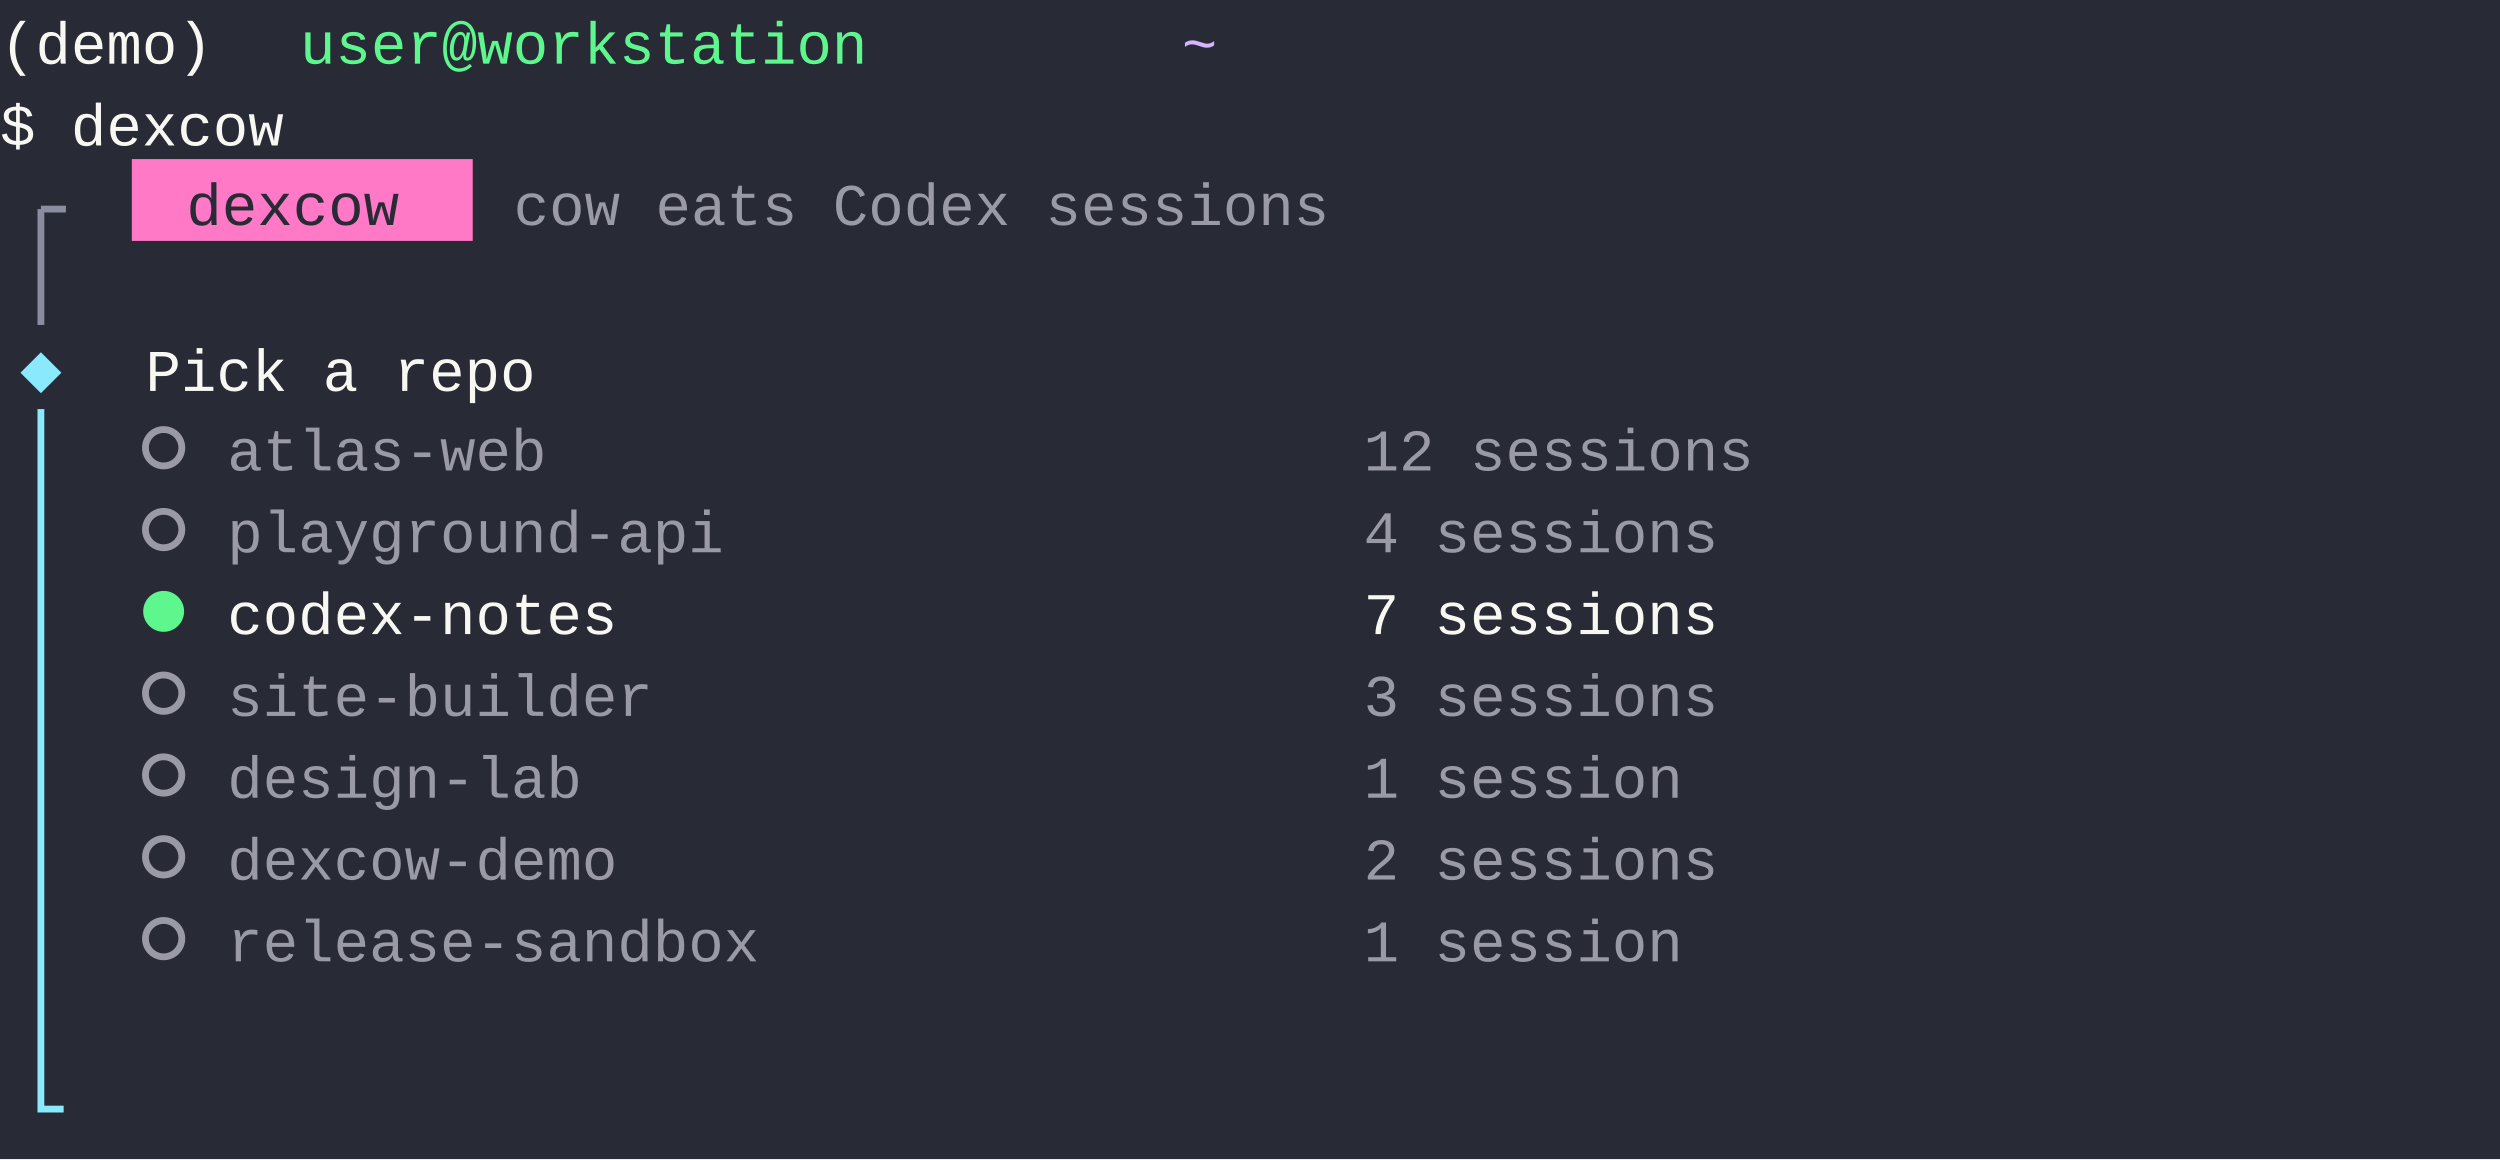
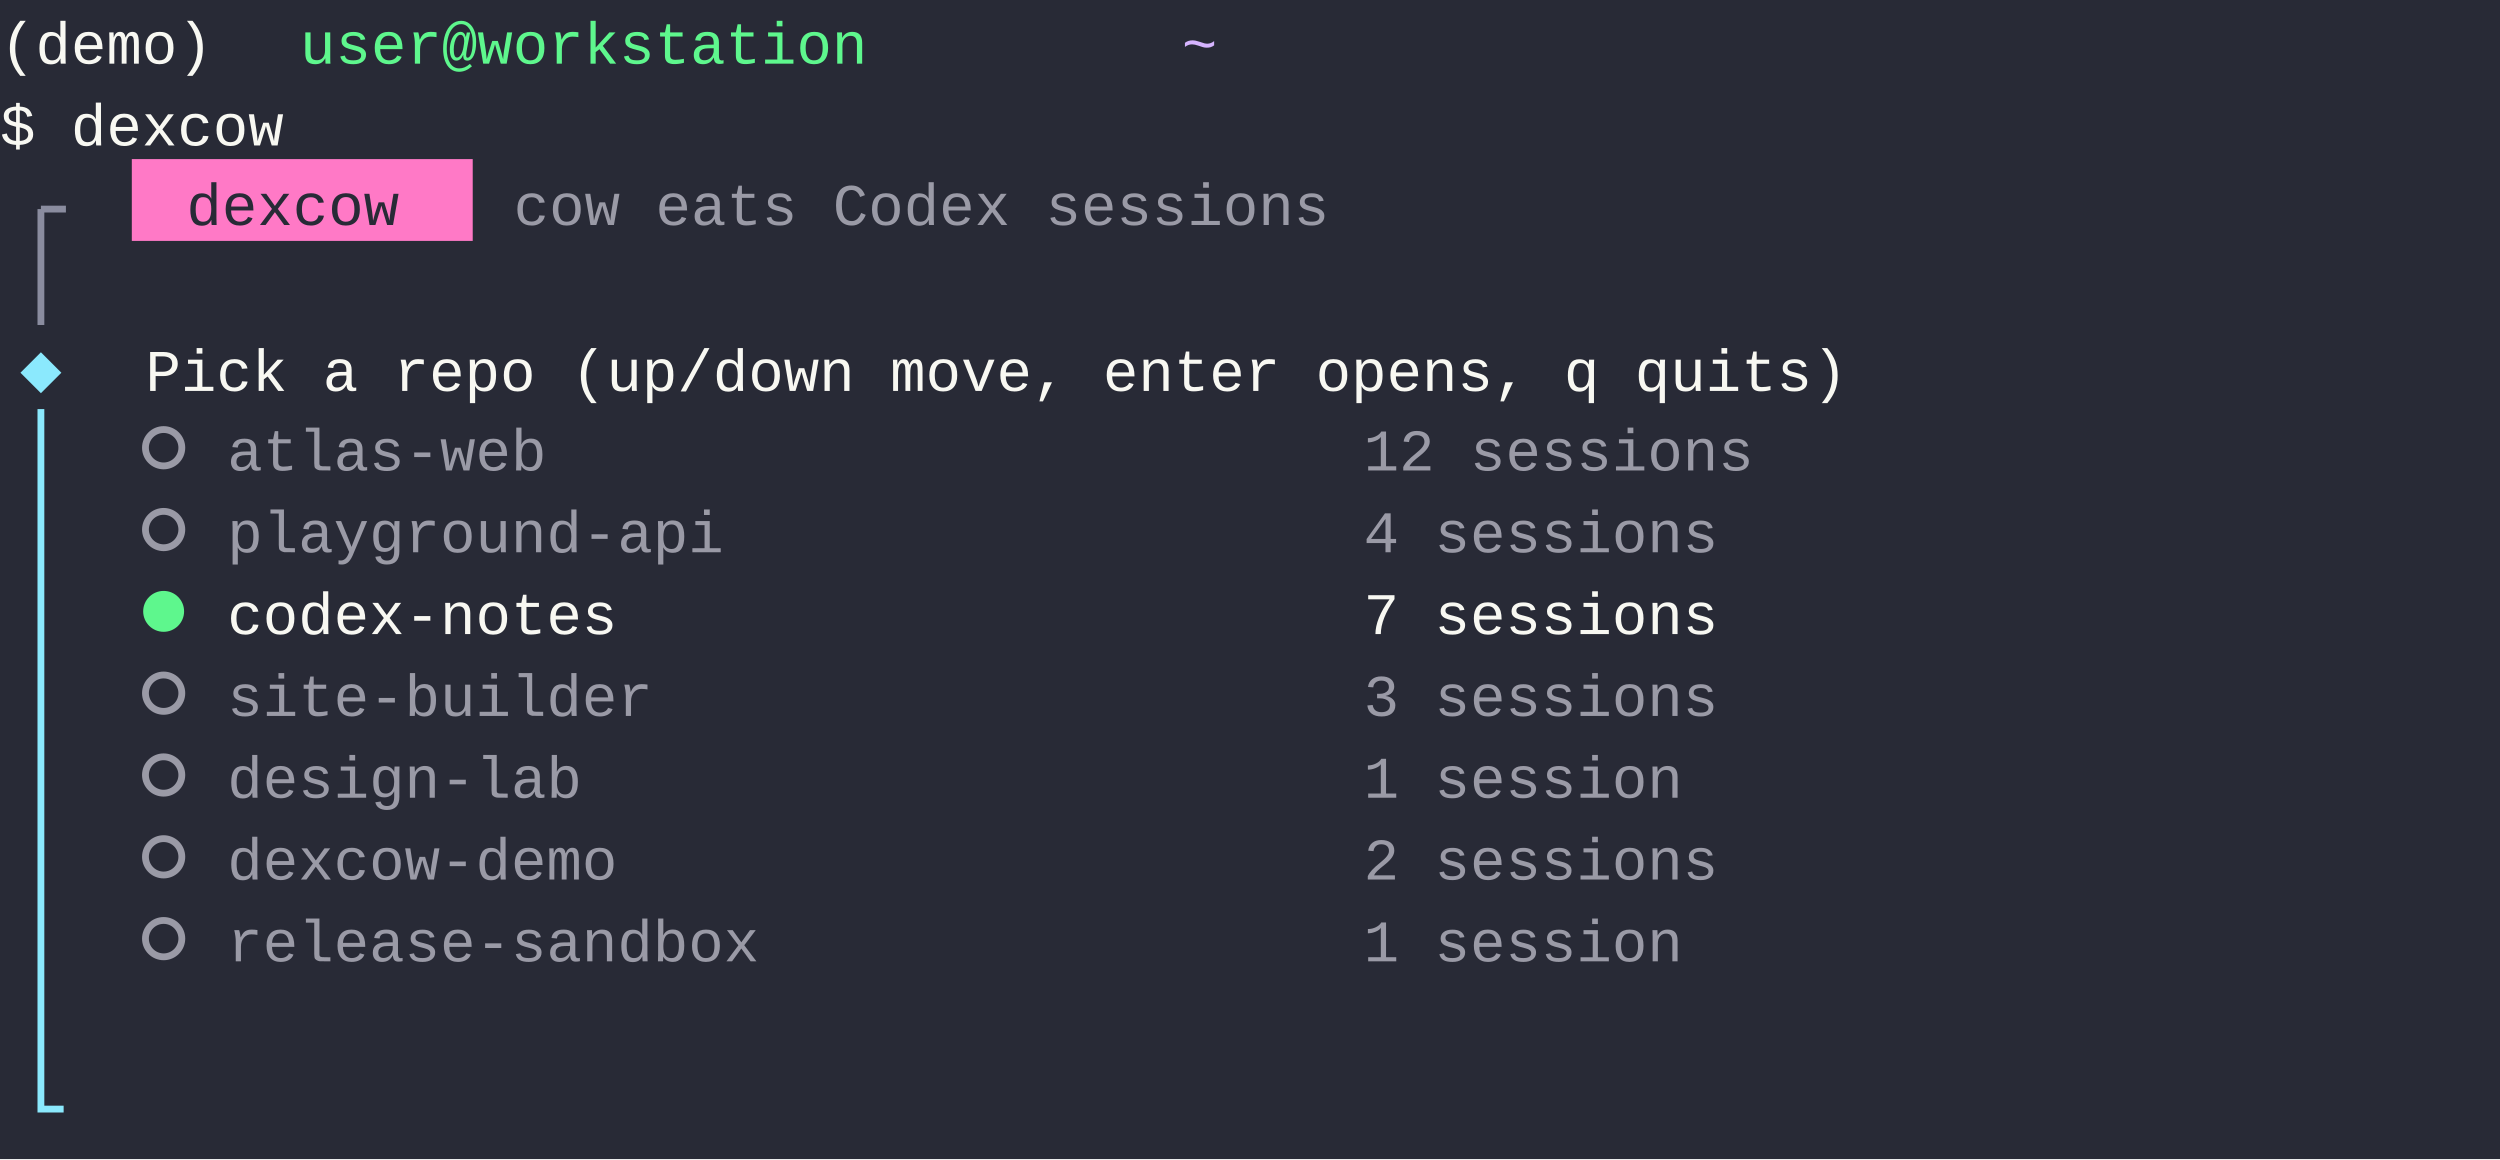
<svg xmlns="http://www.w3.org/2000/svg" width="1100" height="510" viewBox="0 0 1100 510" role="img" aria-labelledby="title desc">
  <rect width="1100" height="510" fill="#282a36" />
  <style>
    .term { font-family: "Fira Code", ui-monospace, SFMono-Regular, Menlo, Monaco, Consolas, "Liberation Mono", monospace; font-size: 26px; font-weight: 500; letter-spacing: 0; }
    .muted { fill: #9a9aa6; }
    .fg { fill: #f8f8f2; }
    .green { fill: #5ef78d; }
    .cyan { fill: #8be9fd; }
    .pink { fill: #ff79c6; }
    .accent { stroke: #8be9fd; stroke-width: 3; }
    .dim { stroke: #8a8c9f; stroke-width: 3; }
  </style>
  <text x="0" y="28" class="term fg">(demo)</text>
  <text x="132" y="28" class="term green">user@workstation</text>
  <text x="520" y="28" class="term" fill="#d6b4ff">~</text>
  <text x="0" y="64" class="term fg">$ dexcow</text>
  <rect x="58" y="70" width="150" height="36" fill="#ff79c6" />
  <text x="82" y="99" class="term" fill="#282a36">dexcow</text>
  <text x="226" y="99" class="term muted">cow eats Codex sessions</text>
  <path d="M18 92 H29 M18 92 V143" class="dim" fill="none" />
  <path d="M18 180 V488 H28" class="accent" fill="none" />
  <polygon points="18,155 27,164 18,173 9,164" fill="#8be9fd" />
-   <text x="64" y="172" class="term fg">Pick a repo</text>
+   <text x="64" y="172" class="term fg">Pick a repo (up/down move, enter opens, q quits)</text>
  <circle cx="72" cy="197" r="8" fill="none" stroke="#9a9aa6" stroke-width="3" />
  <text x="100" y="207" class="term muted">atlas-web</text>
  <text x="600" y="207" class="term muted">12 sessions</text>
  <circle cx="72" cy="233" r="8" fill="none" stroke="#9a9aa6" stroke-width="3" />
  <text x="100" y="243" class="term muted">playground-api</text>
  <text x="600" y="243" class="term muted">4 sessions</text>
  <circle cx="72" cy="269" r="9" fill="#5ef78d" />
  <text x="100" y="279" class="term fg">codex-notes</text>
  <text x="600" y="279" class="term fg">7 sessions</text>
  <circle cx="72" cy="305" r="8" fill="none" stroke="#9a9aa6" stroke-width="3" />
  <text x="100" y="315" class="term muted">site-builder</text>
  <text x="600" y="315" class="term muted">3 sessions</text>
  <circle cx="72" cy="341" r="8" fill="none" stroke="#9a9aa6" stroke-width="3" />
  <text x="100" y="351" class="term muted">design-lab</text>
  <text x="600" y="351" class="term muted">1 session</text>
  <circle cx="72" cy="377" r="8" fill="none" stroke="#9a9aa6" stroke-width="3" />
  <text x="100" y="387" class="term muted">dexcow-demo</text>
  <text x="600" y="387" class="term muted">2 sessions</text>
  <circle cx="72" cy="413" r="8" fill="none" stroke="#9a9aa6" stroke-width="3" />
  <text x="100" y="423" class="term muted">release-sandbox</text>
  <text x="600" y="423" class="term muted">1 session</text>
</svg>
